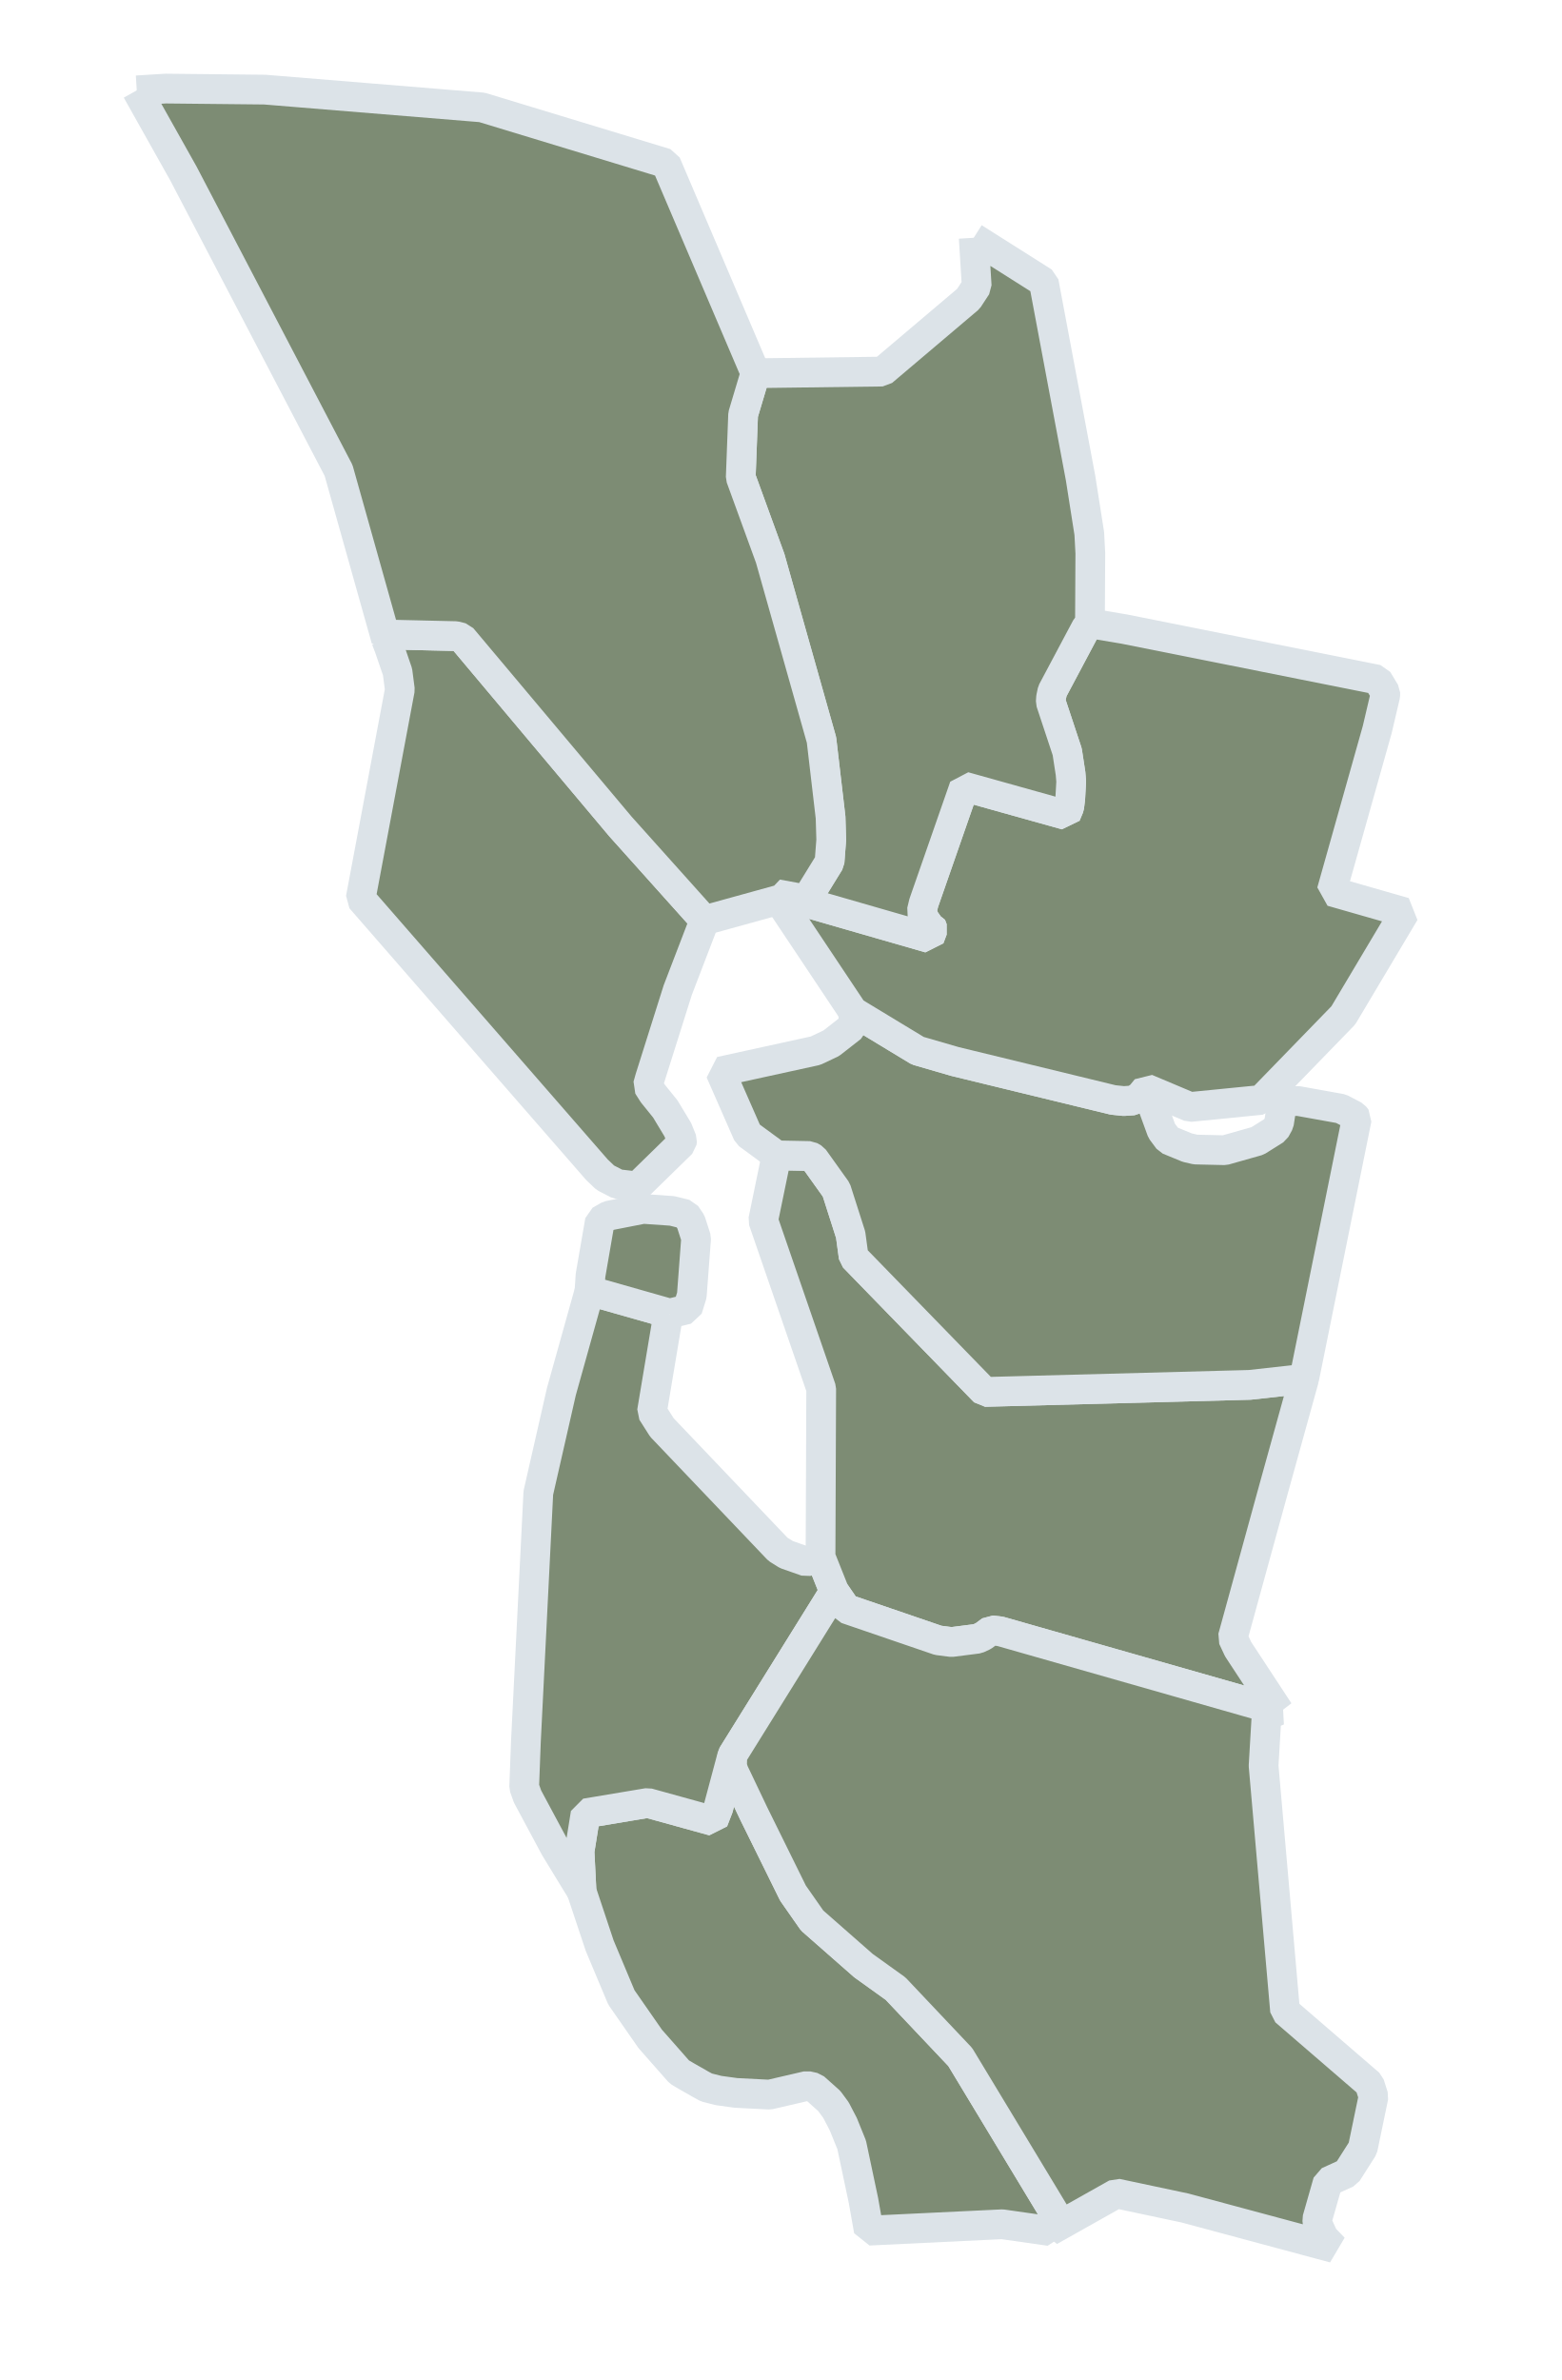
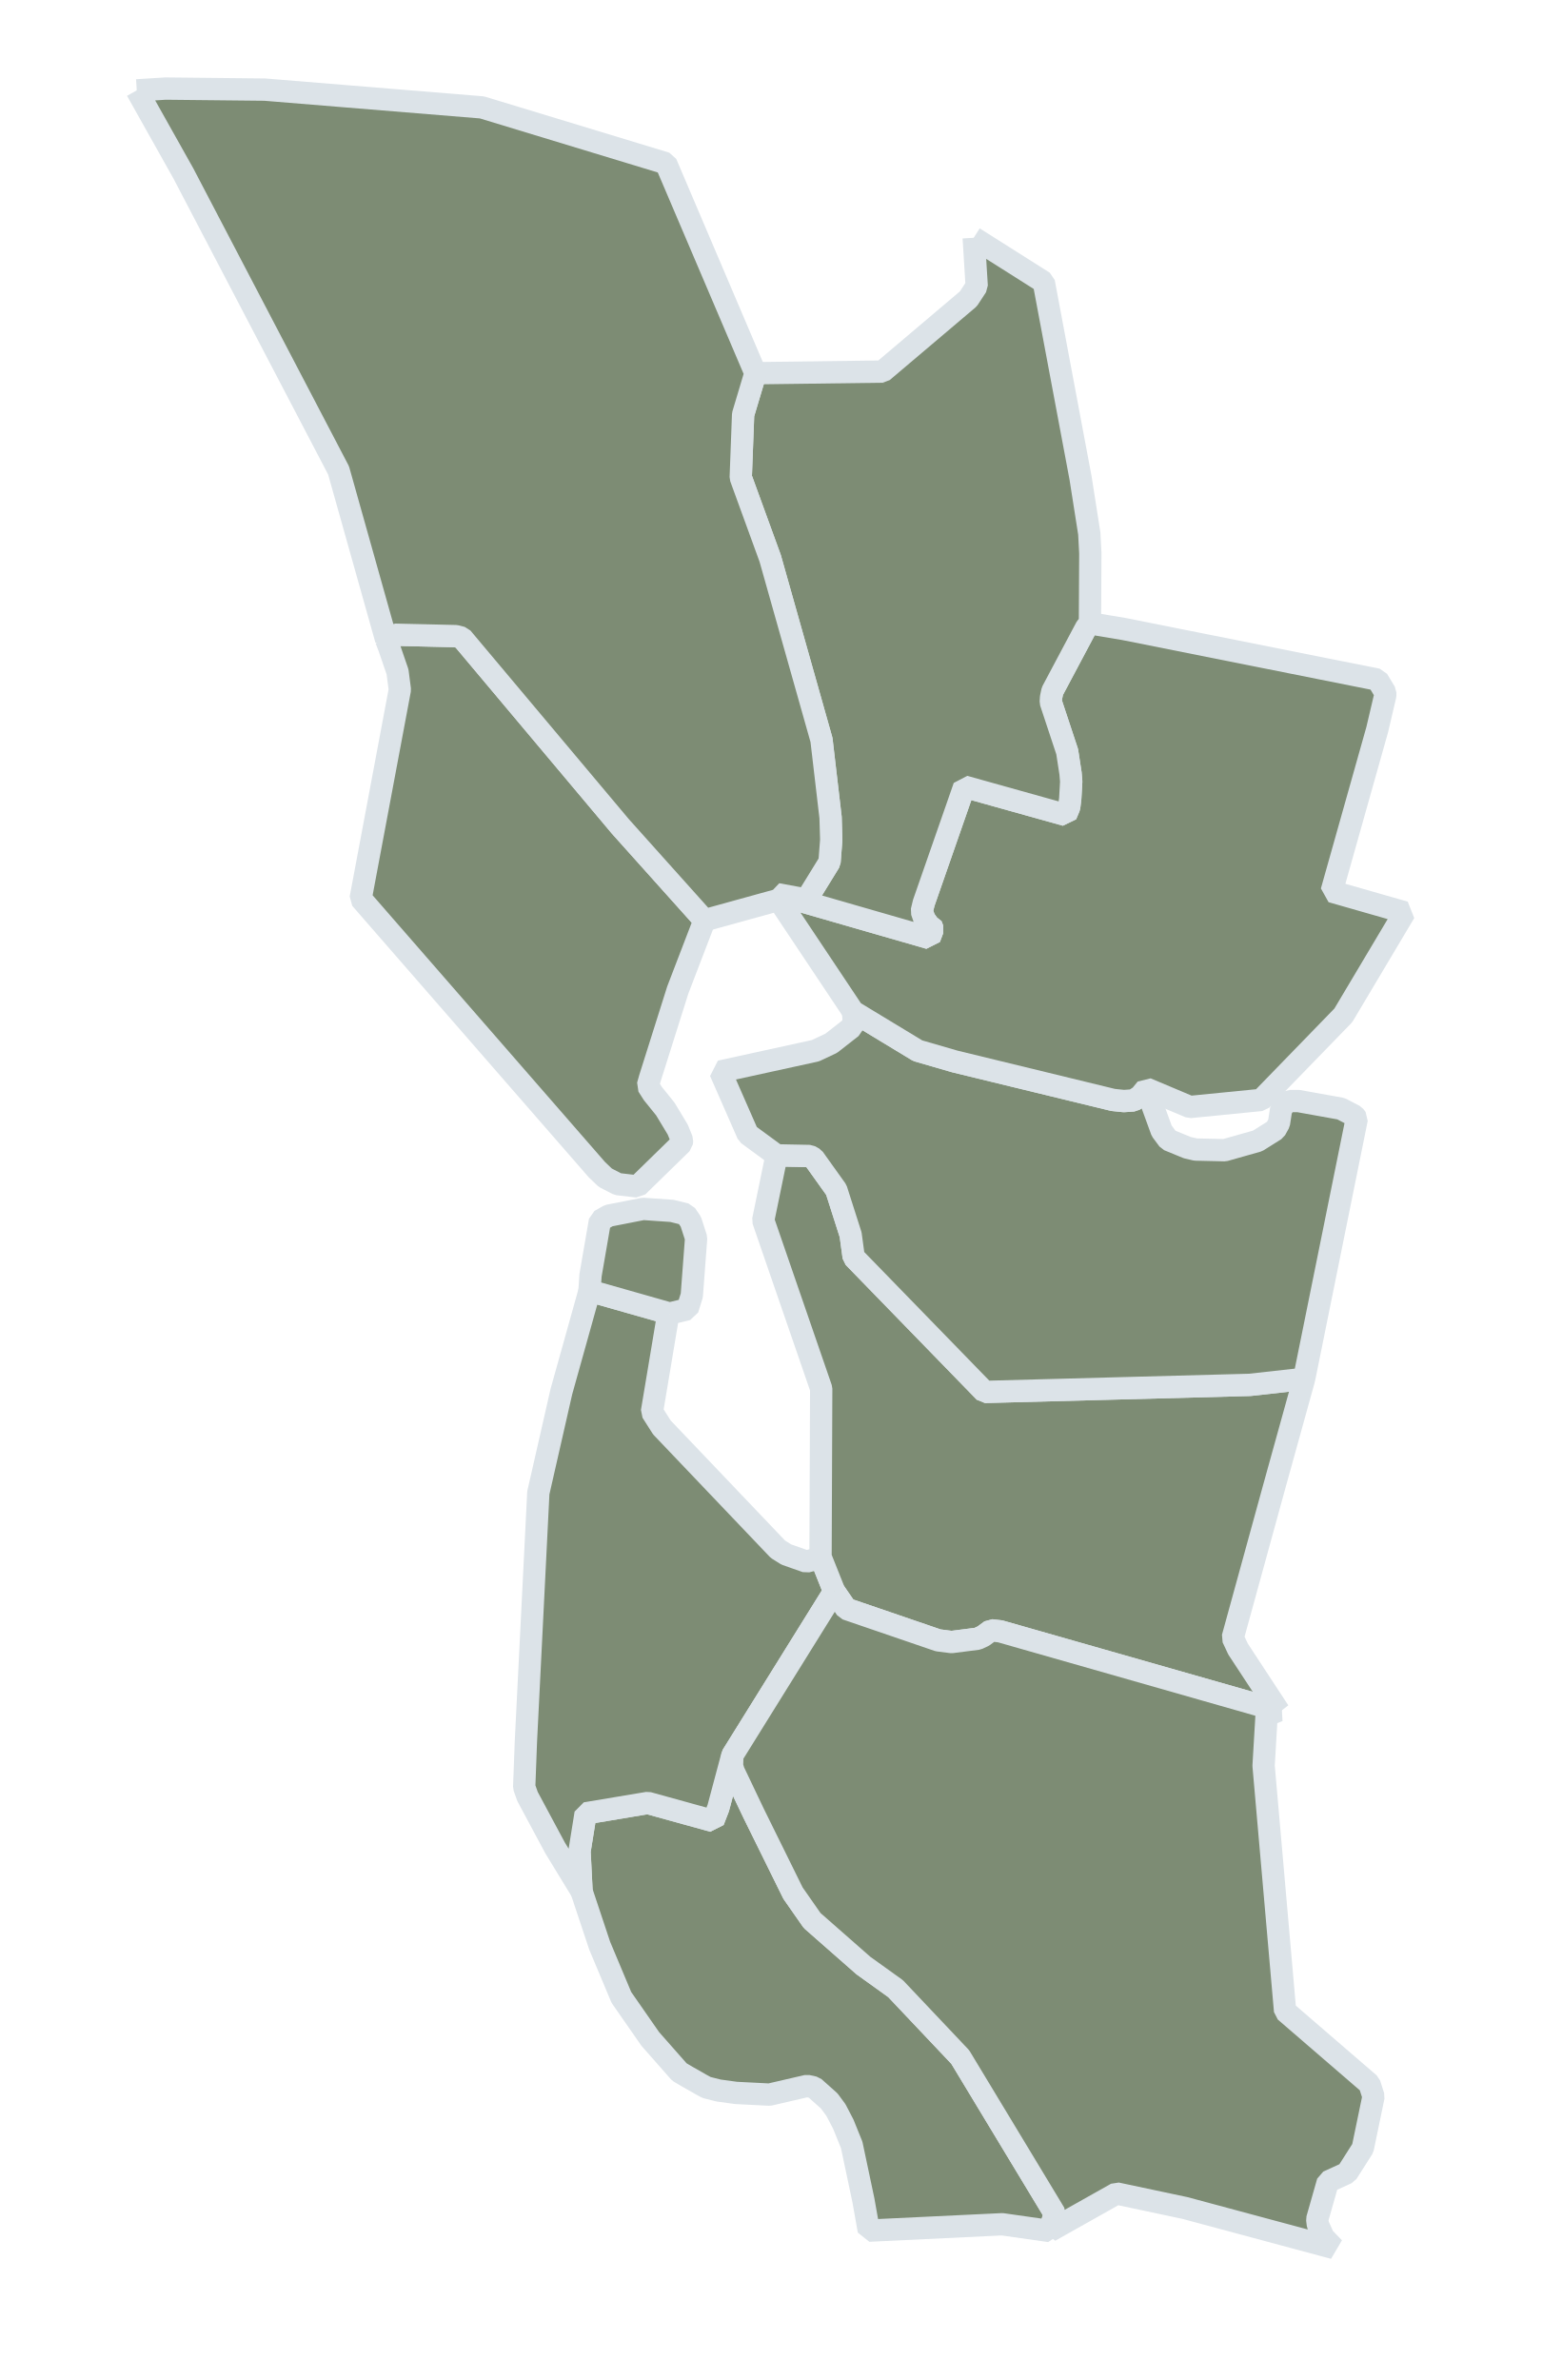
<svg xmlns="http://www.w3.org/2000/svg" id="svg5183" preserveAspectRatio="xMidYMid" version="1.0" viewBox="2 43 21 32" width="21" height="32">
  <style id="style1">
a:hover path {
  fill: #4b6b43 !important;
  cursor: pointer;
}
</style>
  <defs id="defs5187" />
  <a class="map-link" href="https://www.santacruzna.org/meetings/" target="_blank" id="a1">
-     <path d="m 11.848,66.602 -0.004,0.143 0.022,0.072 0.271,0.569 0.527,1.068 0.257,0.368 0.69,0.606 0.432,0.31 0.87,0.92 1.203,1.991 0.068,0.113 -0.068,0.235 -0.639,-0.091 -1.794,0.086 -0.072,-0.406 -0.158,-0.747 -0.113,-0.279 -0.099,-0.19 -0.09,-0.122 -0.203,-0.181 -0.095,-0.021 -0.505,0.117 -0.451,-0.023 -0.233,-0.032 -0.163,-0.041 -0.081,-0.044 -0.032,-0.019 -0.143,-0.081 -0.109,-0.064 -0.392,-0.445 -0.388,-0.558 -0.292,-0.696 -0.244,-0.733 -0.027,-0.536 0.082,-0.51 0.837,-0.14 0.879,0.243 0.068,-0.175 0.189,-0.707" id="Santa Cruz" style="font-size:12px;fill:#7d8c74;fill-rule:nonzero;stroke:#dce3e8;stroke-width:0.4;stroke-linecap:butt;stroke-linejoin:bevel;stroke-miterlimit:4;stroke-dasharray:none;stroke-opacity:1;marker-start:none">
+     <path d="m 11.848,66.602 -0.004,0.143 0.022,0.072 0.271,0.569 0.527,1.068 0.257,0.368 0.69,0.606 0.432,0.31 0.87,0.92 1.203,1.991 0.068,0.113 -0.068,0.235 -0.639,-0.091 -1.794,0.086 -0.072,-0.406 -0.158,-0.747 -0.113,-0.279 -0.099,-0.19 -0.09,-0.122 -0.203,-0.181 -0.095,-0.021 -0.505,0.117 -0.451,-0.023 -0.233,-0.032 -0.163,-0.041 -0.081,-0.044 -0.032,-0.019 -0.143,-0.081 -0.109,-0.064 -0.392,-0.445 -0.388,-0.558 -0.292,-0.696 -0.244,-0.733 -0.027,-0.536 0.082,-0.51 0.837,-0.14 0.879,0.243 0.068,-0.175 0.189,-0.707" id="Santa Cruz" style="font-size:12px;fill:#7d8c74;fill-rule:nonzero;stroke:#dce3e8;stroke-width:0.3;stroke-linecap:butt;stroke-linejoin:bevel;stroke-miterlimit:4;stroke-dasharray:none;stroke-opacity:1;marker-start:none">
      </path>
  </a>
  <a class="map-link" href="https://peninsulana.org/meetings" target="_blank" id="a2">
-     <path d="m 11.005,60.661 -0.018,0.005 -0.22,1.316 0.134,0.211 1.56,1.637 0.113,0.071 0.27,0.095 0.185,-0.049 0.005,-0.013 0.185,0.464 -1.371,2.204 -0.189,0.707 -0.068,0.175 -0.879,-0.243 -0.837,0.14 -0.082,0.51 0.027,0.536 -0.081,-0.131 -0.275,-0.451 -0.37,-0.69 -0.045,-0.127 0.023,-0.612 0.167,-3.344 0.31,-1.361 0.379,-1.356 1.077,0.306" id="San Mateo" style="font-size:12px;fill:#7d8c74;fill-rule:nonzero;stroke:#dce3e8;stroke-width:0.4;stroke-linecap:butt;stroke-linejoin:bevel;stroke-miterlimit:4;stroke-dasharray:none;stroke-opacity:1;marker-start:none">
+     <path d="m 11.005,60.661 -0.018,0.005 -0.22,1.316 0.134,0.211 1.56,1.637 0.113,0.071 0.27,0.095 0.185,-0.049 0.005,-0.013 0.185,0.464 -1.371,2.204 -0.189,0.707 -0.068,0.175 -0.879,-0.243 -0.837,0.14 -0.082,0.51 0.027,0.536 -0.081,-0.131 -0.275,-0.451 -0.37,-0.69 -0.045,-0.127 0.023,-0.612 0.167,-3.344 0.31,-1.361 0.379,-1.356 1.077,0.306" id="San Mateo" style="font-size:12px;fill:#7d8c74;fill-rule:nonzero;stroke:#dce3e8;stroke-width:0.3;stroke-linecap:butt;stroke-linejoin:bevel;stroke-miterlimit:4;stroke-dasharray:none;stroke-opacity:1;marker-start:none">
      </path>
  </a>
  <a class="map-link" href="https://www.naalamedacounty.org/" target="_blank" id="a3">
-     <path d="m 12.443,58.534 0.446,0.009 0.054,0.031 0.303,0.424 0.193,0.604 0.041,0.301 1.762,1.812 3.565,-0.095 0.73,-0.081 -0.405,1.461 -0.555,2.019 0.072,0.154 0.55,0.838 -0.009,-0.01 -3.74,-1.067 -0.122,-0.014 -0.104,0.077 -0.077,0.036 -0.351,0.045 -0.18,-0.023 -1.236,-0.423 -0.161,-0.234 -0.185,-0.464 0.009,-2.263 -0.78,-2.263 0.18,-0.874" id="Alameda" style="font-size:12px;fill:#7d8c74;fill-rule:nonzero;stroke:#dce3e8;stroke-width:0.4;stroke-linecap:butt;stroke-linejoin:bevel;stroke-miterlimit:4;stroke-dasharray:none;stroke-opacity:1;marker-start:none">
+     <path d="m 12.443,58.534 0.446,0.009 0.054,0.031 0.303,0.424 0.193,0.604 0.041,0.301 1.762,1.812 3.565,-0.095 0.73,-0.081 -0.405,1.461 -0.555,2.019 0.072,0.154 0.55,0.838 -0.009,-0.01 -3.74,-1.067 -0.122,-0.014 -0.104,0.077 -0.077,0.036 -0.351,0.045 -0.18,-0.023 -1.236,-0.423 -0.161,-0.234 -0.185,-0.464 0.009,-2.263 -0.78,-2.263 0.18,-0.874" id="Alameda" style="font-size:12px;fill:#7d8c74;fill-rule:nonzero;stroke:#dce3e8;stroke-width:0.3;stroke-linecap:butt;stroke-linejoin:bevel;stroke-miterlimit:4;stroke-dasharray:none;stroke-opacity:1;marker-start:none">
      </path>
  </a>
  <a class="map-link" href="https://www.sjna.org/meetings/" target="_blank" id="a4">
-     <path d="m 13.219,64.398 0.161,0.234 1.236,0.423 0.18,0.023 0.351,-0.045 0.077,-0.036 0.104,-0.077 0.122,0.014 3.74,1.067 -0.158,0.064 -0.04,0.676 0.289,3.299 1.135,0.979 0.054,0.17 -0.144,0.695 -0.212,0.333 -0.257,0.117 -0.144,0.505 0.009,0.073 0.077,0.17 0.139,0.144 -2.005,-0.539 -0.919,-0.195 -0.898,0.505 0.068,-0.235 -0.068,-0.113 -1.203,-1.991 -0.87,-0.92 -0.432,-0.31 -0.69,-0.606 -0.257,-0.368 -0.527,-1.068 -0.271,-0.569 -0.022,-0.072 0.004,-0.143 1.371,-2.204" id="Santa Clara" style="font-size:12px;fill:#7d8c74;fill-rule:nonzero;stroke:#dce3e8;stroke-width:0.4;stroke-linecap:butt;stroke-linejoin:bevel;stroke-miterlimit:4;stroke-dasharray:none;stroke-opacity:1;marker-start:none">
+     <path d="m 13.219,64.398 0.161,0.234 1.236,0.423 0.18,0.023 0.351,-0.045 0.077,-0.036 0.104,-0.077 0.122,0.014 3.74,1.067 -0.158,0.064 -0.04,0.676 0.289,3.299 1.135,0.979 0.054,0.17 -0.144,0.695 -0.212,0.333 -0.257,0.117 -0.144,0.505 0.009,0.073 0.077,0.17 0.139,0.144 -2.005,-0.539 -0.919,-0.195 -0.898,0.505 0.068,-0.235 -0.068,-0.113 -1.203,-1.991 -0.87,-0.92 -0.432,-0.31 -0.69,-0.606 -0.257,-0.368 -0.527,-1.068 -0.271,-0.569 -0.022,-0.072 0.004,-0.143 1.371,-2.204" id="Santa Clara" style="font-size:12px;fill:#7d8c74;fill-rule:nonzero;stroke:#dce3e8;stroke-width:0.3;stroke-linecap:butt;stroke-linejoin:bevel;stroke-miterlimit:4;stroke-dasharray:none;stroke-opacity:1;marker-start:none">
      </path>
  </a>
  <a class="map-link" href="https://www.contracostana.org/" target="_blank" id="a5">
-     <path d="m 13.471,56.6 0.87,0.527 0.5,0.145 2.127,0.517 0.144,0.015 0.131,-0.009 0.091,-0.059 0.081,-0.099 0.207,0.568 0.09,0.121 0.253,0.104 0.112,0.026 0.392,0.009 0.442,-0.125 0.239,-0.15 0.049,-0.089 0.028,-0.181 0.049,-0.08 0.072,-0.036 h 0.112 l 0.573,0.103 0.18,0.094 0.032,0.041 -0.708,3.497 -0.73,0.081 -3.565,0.095 -1.762,-1.812 -0.041,-0.301 -0.193,-0.604 -0.303,-0.424 -0.054,-0.031 -0.446,-0.009 -0.387,-0.284 -0.37,-0.843 1.28,-0.28 0.212,-0.1 0.275,-0.215 0.027,-0.086 -0.009,-0.126" id="Contra Costa" style="font-size:12px;fill:#7d8c74;fill-rule:nonzero;stroke:#dce3e8;stroke-width:0.4;stroke-linecap:butt;stroke-linejoin:bevel;stroke-miterlimit:4;stroke-dasharray:none;stroke-opacity:1;marker-start:none">
+     <path d="m 13.471,56.6 0.87,0.527 0.5,0.145 2.127,0.517 0.144,0.015 0.131,-0.009 0.091,-0.059 0.081,-0.099 0.207,0.568 0.09,0.121 0.253,0.104 0.112,0.026 0.392,0.009 0.442,-0.125 0.239,-0.15 0.049,-0.089 0.028,-0.181 0.049,-0.08 0.072,-0.036 h 0.112 l 0.573,0.103 0.18,0.094 0.032,0.041 -0.708,3.497 -0.73,0.081 -3.565,0.095 -1.762,-1.812 -0.041,-0.301 -0.193,-0.604 -0.303,-0.424 -0.054,-0.031 -0.446,-0.009 -0.387,-0.284 -0.37,-0.843 1.28,-0.28 0.212,-0.1 0.275,-0.215 0.027,-0.086 -0.009,-0.126" id="Contra Costa" style="font-size:12px;fill:#7d8c74;fill-rule:nonzero;stroke:#dce3e8;stroke-width:0.3;stroke-linecap:butt;stroke-linejoin:bevel;stroke-miterlimit:4;stroke-dasharray:none;stroke-opacity:1;marker-start:none">
      </path>
  </a>
  <a class="map-link" href="https://www.napasolanona.org/meetings" target="_blank" id="a6">
-     <path d="m 12.452,55.023 2.047,0.59 0.044,-0.117 -0.022,-0.058 -0.036,-0.005 -0.054,-0.076 -0.036,-0.105 0.027,-0.112 0.545,-1.564 1.366,0.382 0.045,-0.107 0.014,-0.113 0.013,-0.23 -0.009,-0.108 -0.045,-0.293 -0.221,-0.667 0.004,-0.063 0.018,-0.085 0.455,-0.856 0.05,-0.055 0.455,0.076 3.412,0.681 0.104,0.172 v 0.04 l -0.108,0.46 -0.613,2.176 0.982,0.281 -0.825,1.385 -1.104,1.137 -0.959,0.095 -0.586,-0.247 -0.081,0.099 -0.091,0.059 -0.131,0.009 -0.144,-0.015 -2.127,-0.517 -0.5,-0.145 -0.87,-0.527 -1.001,-1.501 -0.018,-0.076" id="Solano" style="font-size:12px;fill:#7d8c74;fill-rule:nonzero;stroke:#dce3e8;stroke-width:0.4;stroke-linecap:butt;stroke-linejoin:bevel;stroke-miterlimit:4;stroke-dasharray:none;stroke-opacity:1;marker-start:none">
+     <path d="m 12.452,55.023 2.047,0.59 0.044,-0.117 -0.022,-0.058 -0.036,-0.005 -0.054,-0.076 -0.036,-0.105 0.027,-0.112 0.545,-1.564 1.366,0.382 0.045,-0.107 0.014,-0.113 0.013,-0.23 -0.009,-0.108 -0.045,-0.293 -0.221,-0.667 0.004,-0.063 0.018,-0.085 0.455,-0.856 0.05,-0.055 0.455,0.076 3.412,0.681 0.104,0.172 v 0.04 l -0.108,0.46 -0.613,2.176 0.982,0.281 -0.825,1.385 -1.104,1.137 -0.959,0.095 -0.586,-0.247 -0.081,0.099 -0.091,0.059 -0.131,0.009 -0.144,-0.015 -2.127,-0.517 -0.5,-0.145 -0.87,-0.527 -1.001,-1.501 -0.018,-0.076" id="Solano" style="font-size:12px;fill:#7d8c74;fill-rule:nonzero;stroke:#dce3e8;stroke-width:0.3;stroke-linecap:butt;stroke-linejoin:bevel;stroke-miterlimit:4;stroke-dasharray:none;stroke-opacity:1;marker-start:none">
      </path>
  </a>
  <a class="map-link" href="https://sfna.org/" target="_blank" id="a7">
-     <path d="m 11.005,60.661 -1.077,-0.306 v -0.009 l 0.013,-0.199 0.127,-0.735 0.117,-0.067 0.464,-0.091 0.388,0.027 0.185,0.046 0.068,0.1 0.071,0.22 -0.058,0.77 -0.058,0.186 -0.24,0.058" id="San Franciso" style="font-size:12px;fill:#7d8c74;fill-rule:nonzero;stroke:#dce3e8;stroke-width:0.4;stroke-linecap:butt;stroke-linejoin:bevel;stroke-miterlimit:4;stroke-dasharray:none;stroke-opacity:1;marker-start:none">
+     <path d="m 11.005,60.661 -1.077,-0.306 v -0.009 l 0.013,-0.199 0.127,-0.735 0.117,-0.067 0.464,-0.091 0.388,0.027 0.185,0.046 0.068,0.1 0.071,0.22 -0.058,0.77 -0.058,0.186 -0.24,0.058" id="San Franciso" style="font-size:12px;fill:#7d8c74;fill-rule:nonzero;stroke:#dce3e8;stroke-width:0.3;stroke-linecap:butt;stroke-linejoin:bevel;stroke-miterlimit:4;stroke-dasharray:none;stroke-opacity:1;marker-start:none">
      </path>
  </a>
  <a class="map-link" href="https://www.marincountyna.org/meetings" target="_blank" id="a8">
-     <path d="m 7.192,51.598 0.122,-0.064 0.816,0.019 0.081,0.021 2.132,2.538 1.131,1.262 -0.36,0.938 -0.374,1.185 -0.028,0.1 0.068,0.107 0.167,0.207 0.167,0.277 0.058,0.143 -0.004,0.04 -0.595,0.581 -0.266,-0.031 -0.167,-0.086 -0.113,-0.108 -3.177,-3.646 0.527,-2.808 -0.031,-0.239 -0.113,-0.329 -0.041,-0.107" id="Marin" style="font-size:12px;fill:#7d8c74;fill-rule:nonzero;stroke:#dce3e8;stroke-width:0.4;stroke-linecap:butt;stroke-linejoin:bevel;stroke-miterlimit:4;stroke-dasharray:none;stroke-opacity:1;marker-start:none">
+     <path d="m 7.192,51.598 0.122,-0.064 0.816,0.019 0.081,0.021 2.132,2.538 1.131,1.262 -0.36,0.938 -0.374,1.185 -0.028,0.1 0.068,0.107 0.167,0.207 0.167,0.277 0.058,0.143 -0.004,0.04 -0.595,0.581 -0.266,-0.031 -0.167,-0.086 -0.113,-0.108 -3.177,-3.646 0.527,-2.808 -0.031,-0.239 -0.113,-0.329 -0.041,-0.107" id="Marin" style="font-size:12px;fill:#7d8c74;fill-rule:nonzero;stroke:#dce3e8;stroke-width:0.3;stroke-linecap:butt;stroke-linejoin:bevel;stroke-miterlimit:4;stroke-dasharray:none;stroke-opacity:1;marker-start:none">
      </path>
  </a>
  <a class="map-link" href="https://www.napasolanona.org/meetings" target="_blank" id="a9">
-     <path d="m 15.094,46.197 0.942,0.596 0.495,2.636 0.117,0.744 0.014,0.266 -0.005,0.942 -0.05,0.055 -0.455,0.856 -0.018,0.085 -0.004,0.063 0.221,0.667 0.045,0.293 0.009,0.108 -0.013,0.23 -0.014,0.113 -0.045,0.107 -1.366,-0.382 -0.545,1.564 -0.027,0.112 0.036,0.105 0.054,0.076 0.036,0.005 0.022,0.058 -0.044,0.117 -2.047,-0.59 0.392,0.072 0.311,-0.505 0.023,-0.297 -0.009,-0.302 -0.122,-1.042 -0.69,-2.442 -0.396,-1.087 0.032,-0.847 0.166,-0.555 1.708,-0.022 1.155,-0.978 0.112,-0.171 -0.04,-0.65" id="Napa" style="font-size:12px;fill:#7d8c74;fill-rule:nonzero;stroke:#dce3e8;stroke-width:0.4;stroke-linecap:butt;stroke-linejoin:bevel;stroke-miterlimit:4;stroke-dasharray:none;stroke-opacity:1;marker-start:none">
+     <path d="m 15.094,46.197 0.942,0.596 0.495,2.636 0.117,0.744 0.014,0.266 -0.005,0.942 -0.05,0.055 -0.455,0.856 -0.018,0.085 -0.004,0.063 0.221,0.667 0.045,0.293 0.009,0.108 -0.013,0.23 -0.014,0.113 -0.045,0.107 -1.366,-0.382 -0.545,1.564 -0.027,0.112 0.036,0.105 0.054,0.076 0.036,0.005 0.022,0.058 -0.044,0.117 -2.047,-0.59 0.392,0.072 0.311,-0.505 0.023,-0.297 -0.009,-0.302 -0.122,-1.042 -0.69,-2.442 -0.396,-1.087 0.032,-0.847 0.166,-0.555 1.708,-0.022 1.155,-0.978 0.112,-0.171 -0.04,-0.65" id="Napa" style="font-size:12px;fill:#7d8c74;fill-rule:nonzero;stroke:#dce3e8;stroke-width:0.3;stroke-linecap:butt;stroke-linejoin:bevel;stroke-miterlimit:4;stroke-dasharray:none;stroke-opacity:1;marker-start:none">
      </path>
  </a>
  <a class="map-link" href="https://www.sonomacountyna.org/meetings" target="_blank" id="a10">
-     <path d="m 3.839,44.215 0.388,-0.024 1.334,0.014 2.92,0.239 2.475,0.752 1.203,2.822 -0.166,0.555 -0.032,0.847 0.396,1.087 0.69,2.442 0.122,1.042 0.009,0.302 -0.023,0.297 -0.311,0.505 -0.392,-0.072 0.018,0.076 -0.996,0.275 -1.131,-1.262 -2.132,-2.538 -0.081,-0.021 -0.816,-0.019 -0.122,0.064 -0.639,-2.273 -2.087,-3.993 -0.627,-1.117" id="Sonoma" style="font-size:12px;fill:#7d8c74;fill-rule:nonzero;stroke:#dce3e8;stroke-width:0.4;stroke-linecap:butt;stroke-linejoin:bevel;stroke-miterlimit:4;stroke-dasharray:none;stroke-opacity:1;marker-start:none">
+     <path d="m 3.839,44.215 0.388,-0.024 1.334,0.014 2.92,0.239 2.475,0.752 1.203,2.822 -0.166,0.555 -0.032,0.847 0.396,1.087 0.69,2.442 0.122,1.042 0.009,0.302 -0.023,0.297 -0.311,0.505 -0.392,-0.072 0.018,0.076 -0.996,0.275 -1.131,-1.262 -2.132,-2.538 -0.081,-0.021 -0.816,-0.019 -0.122,0.064 -0.639,-2.273 -2.087,-3.993 -0.627,-1.117" id="Sonoma" style="font-size:12px;fill:#7d8c74;fill-rule:nonzero;stroke:#dce3e8;stroke-width:0.3;stroke-linecap:butt;stroke-linejoin:bevel;stroke-miterlimit:4;stroke-dasharray:none;stroke-opacity:1;marker-start:none">
      </path>
  </a>
</svg>
